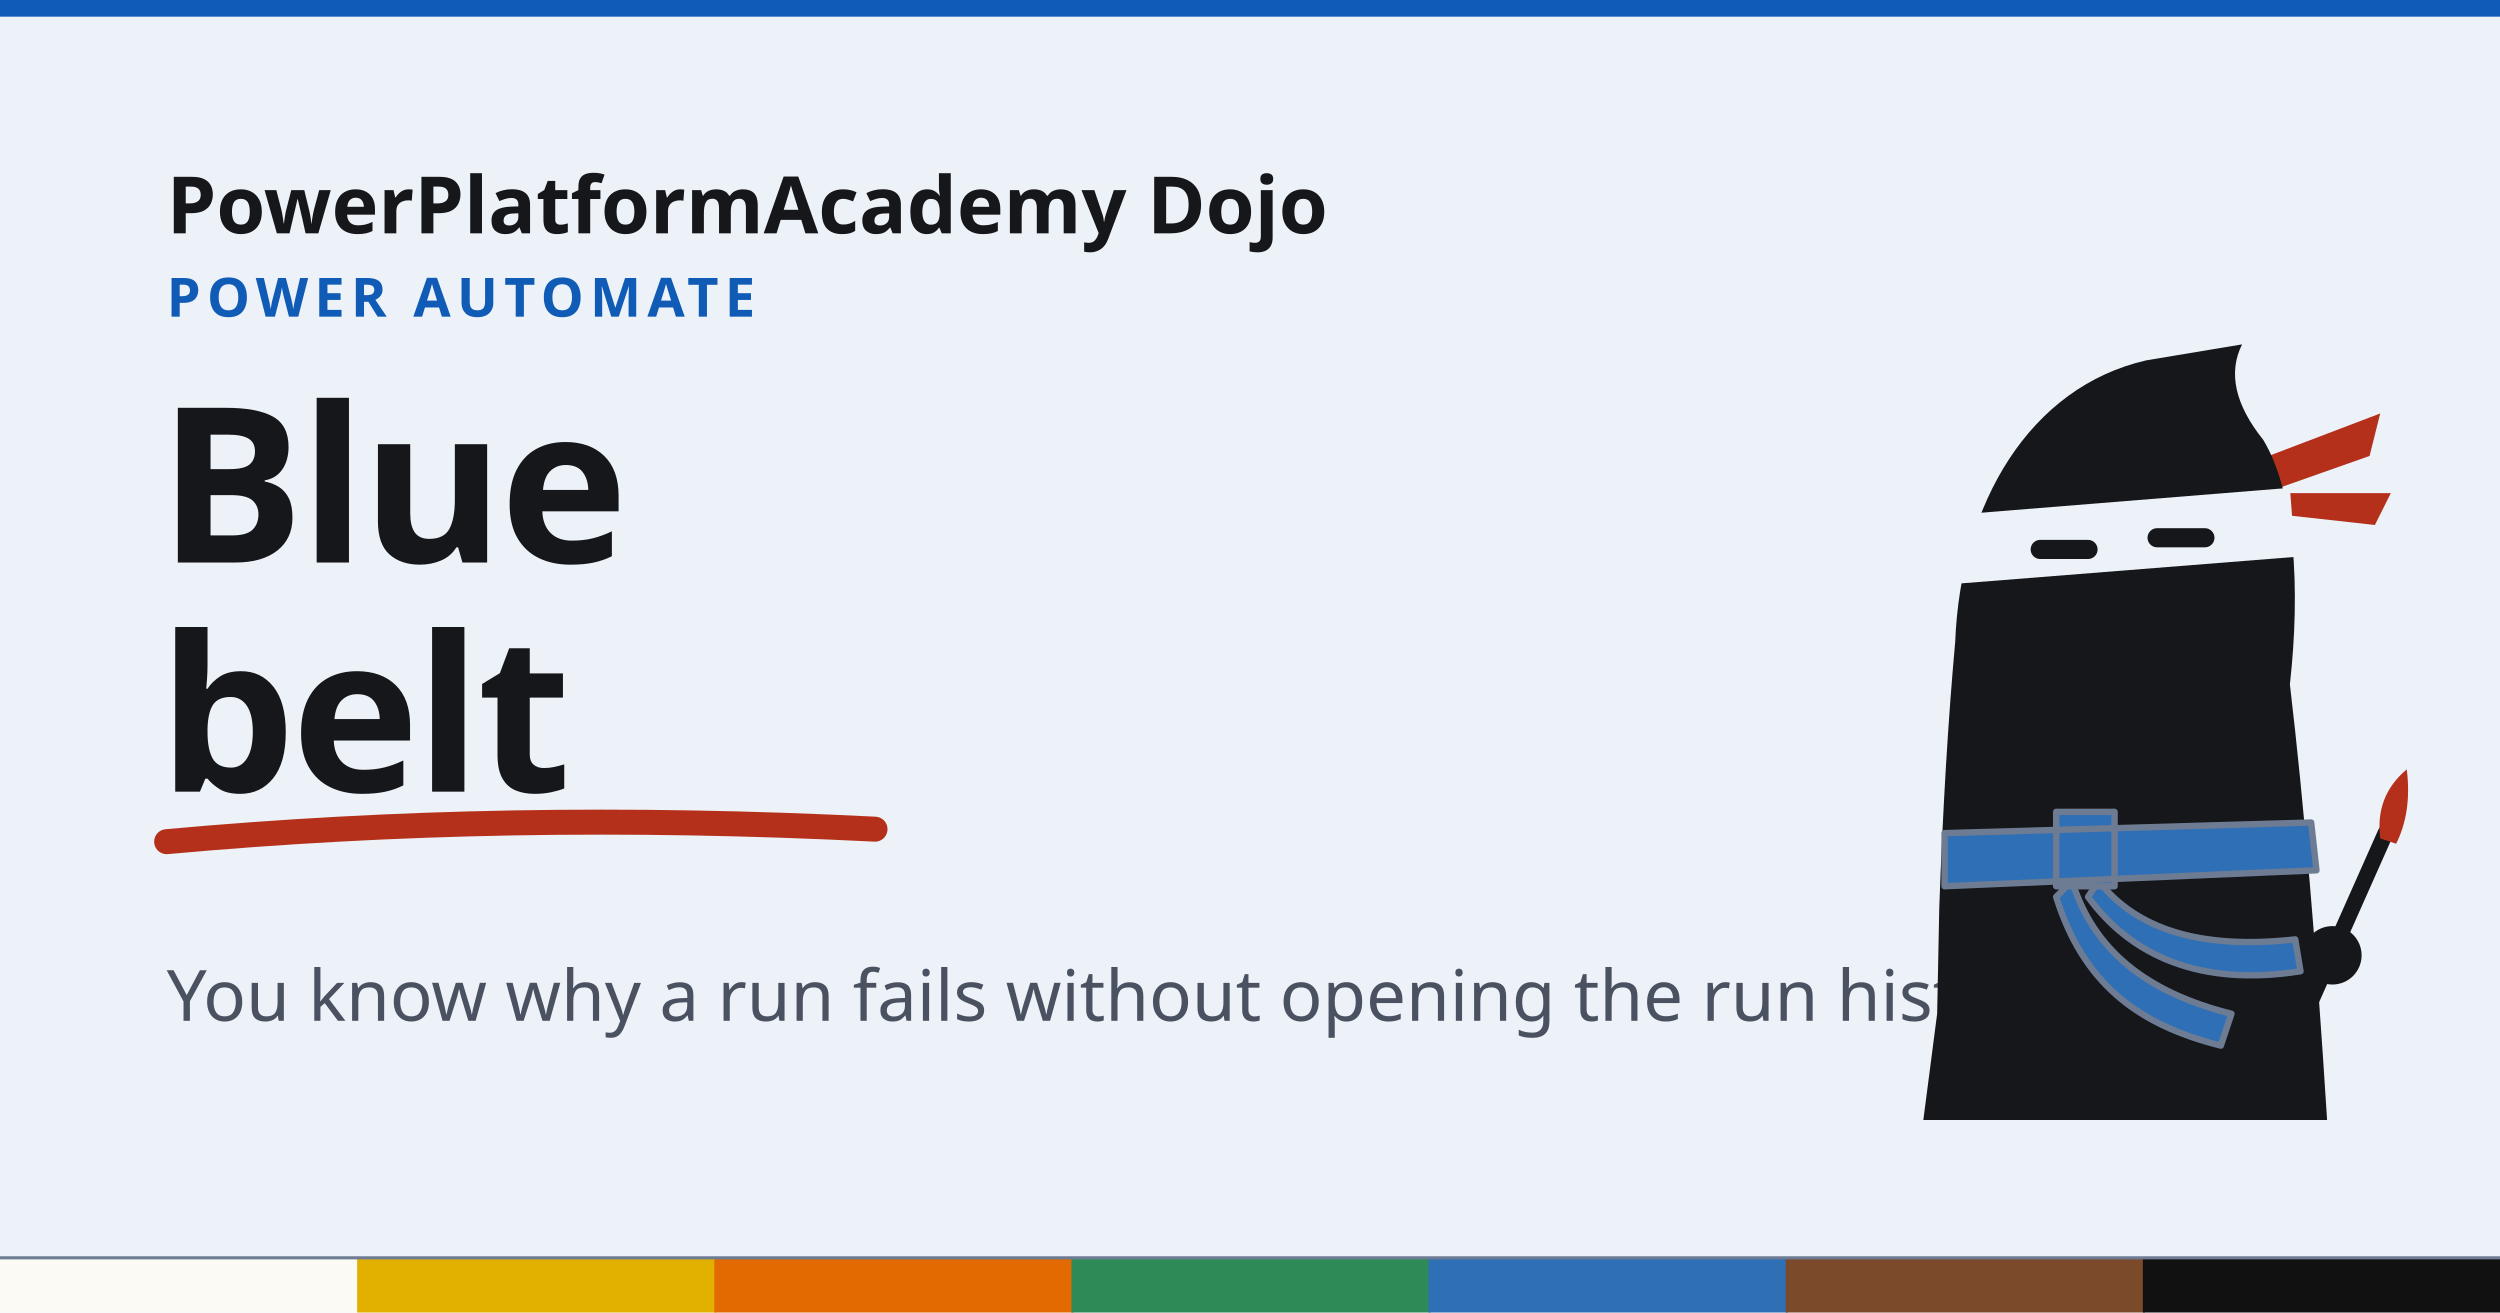
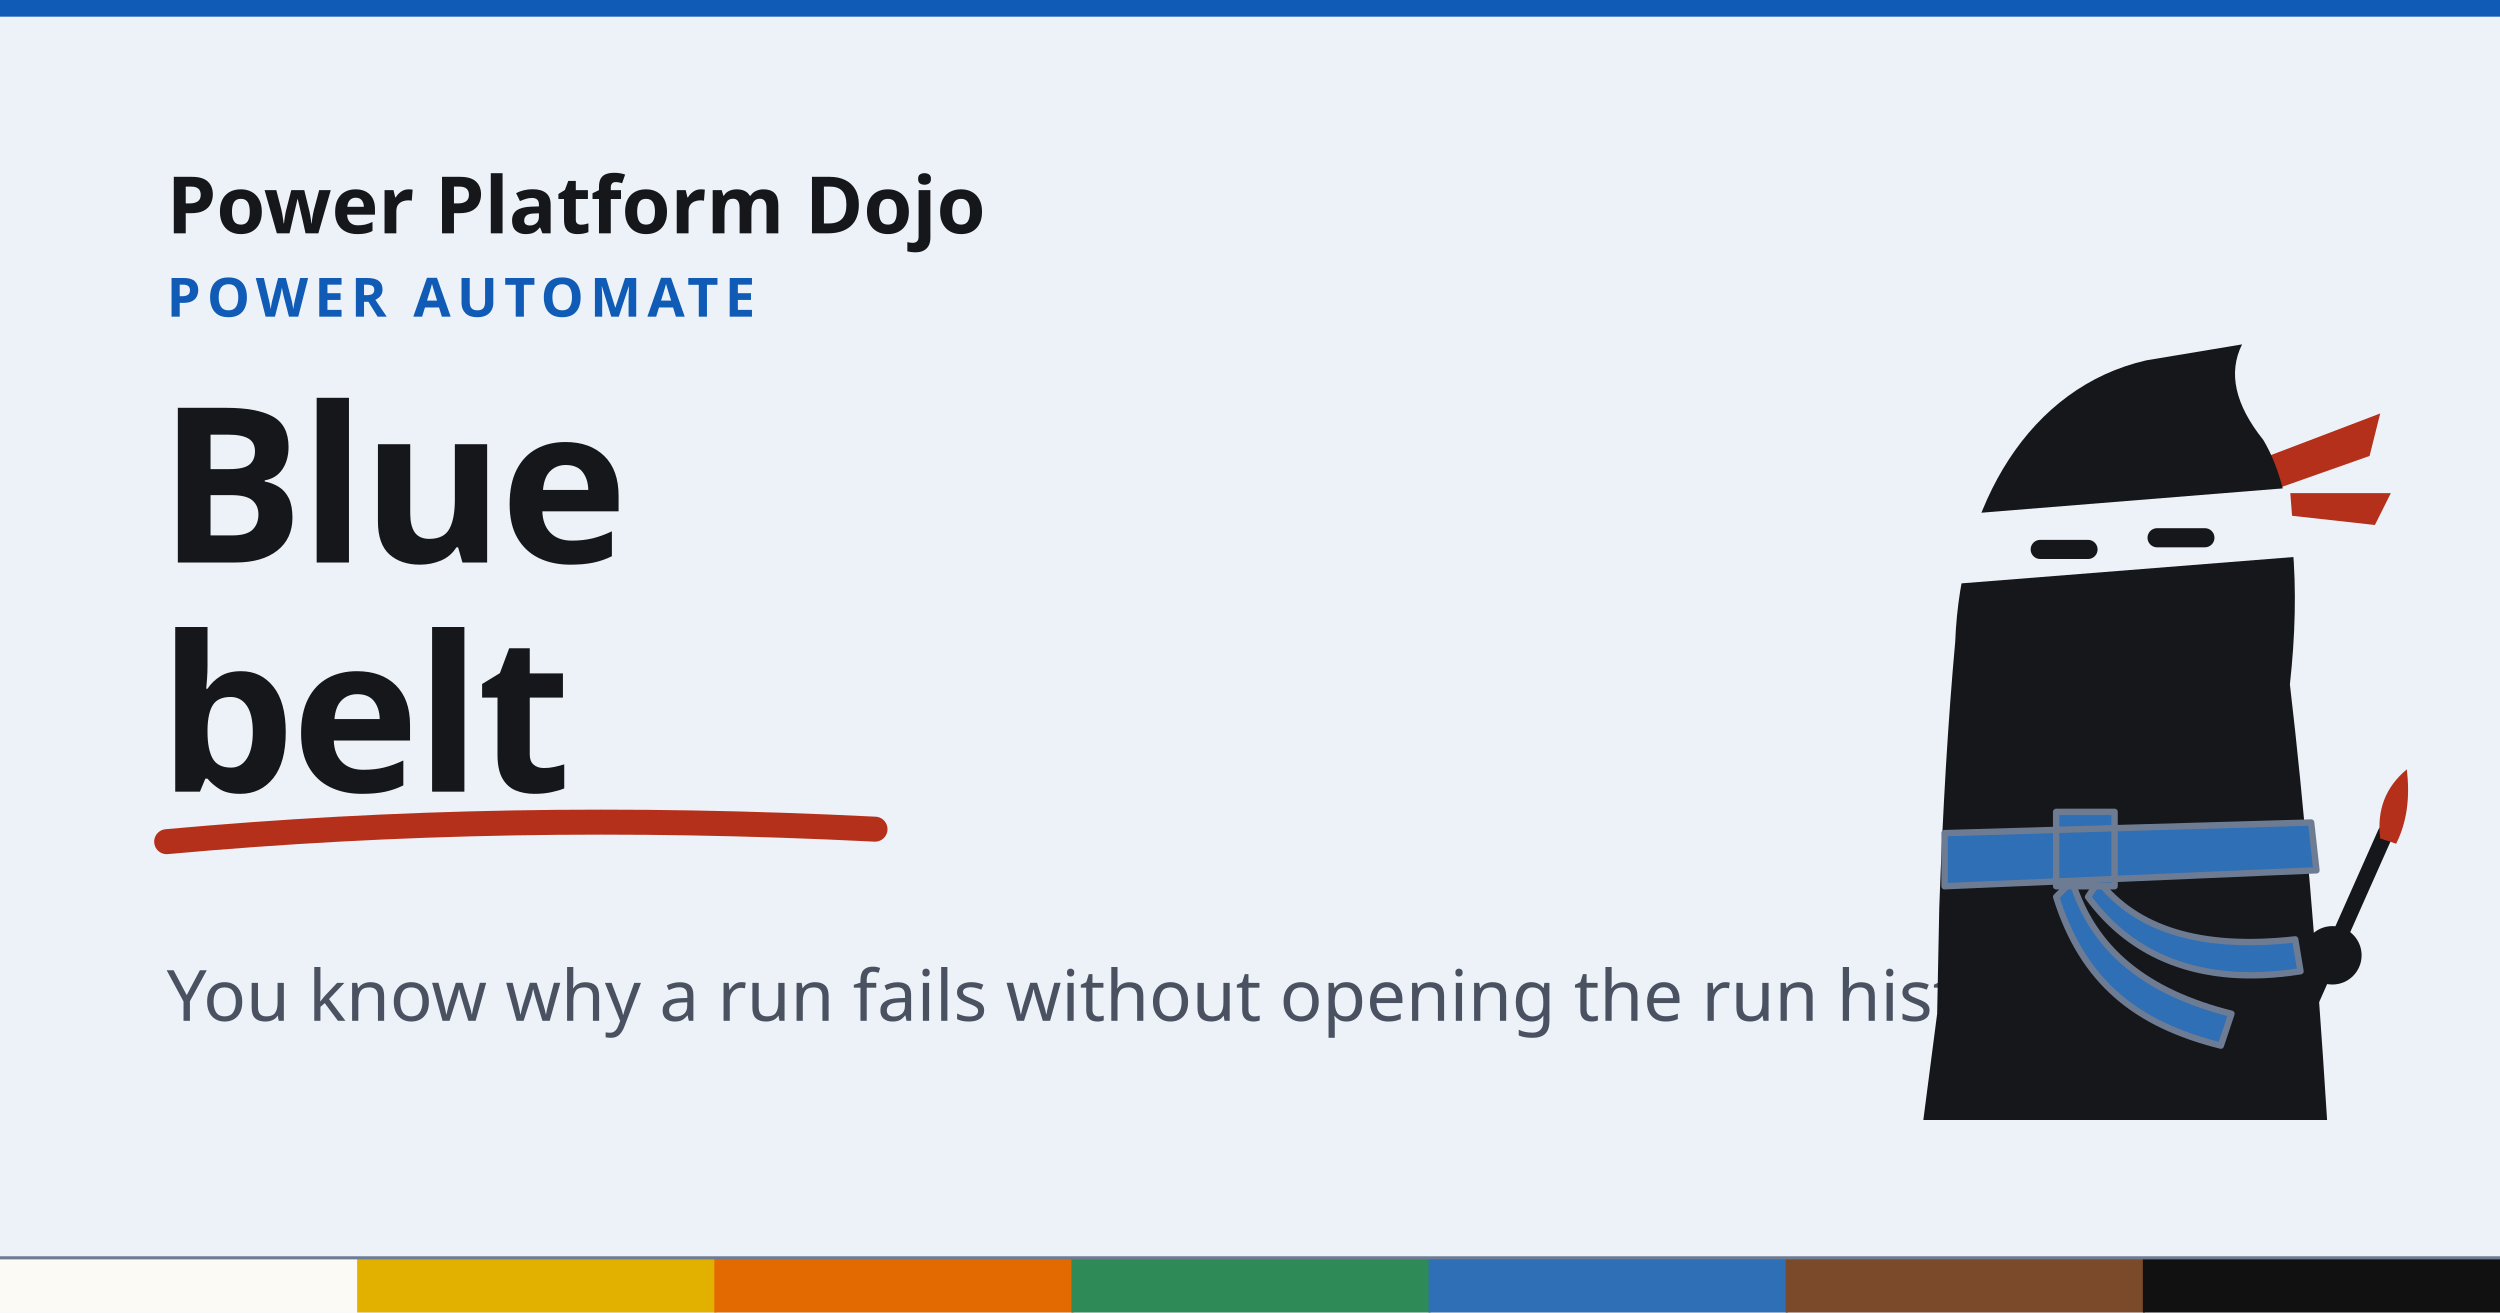
<svg xmlns="http://www.w3.org/2000/svg" width="1200" height="630" viewBox="0 0 1200 630">
  <rect width="1200" height="630" fill="#EDF2F9" />
  <rect x="0" y="604" width="172.429" height="26" fill="#FBFAF5" />
  <rect x="171.429" y="604" width="172.429" height="26" fill="#E2B100" />
  <rect x="342.857" y="604" width="172.429" height="26" fill="#E36A00" />
  <rect x="514.286" y="604" width="172.429" height="26" fill="#2E8B57" />
  <rect x="685.714" y="604" width="172.429" height="26" fill="#2F6FB5" />
  <rect x="857.143" y="604" width="172.429" height="26" fill="#7A4A2B" />
  <rect x="1028.571" y="604" width="172.429" height="26" fill="#111111" />
  <rect x="0" y="603" width="1200" height="1.5" fill="#6E7C93" />
  <rect x="0" y="0" width="1200" height="8" fill="#0F5BB5" />
-   <text x="80" y="112" font-family="Bahnschrift, 'Arial Narrow', sans-serif" font-weight="600" font-size="38" fill="#15171B">PowerPlatformAcademy Dojo</text>
+   <text x="80" y="112" font-family="Bahnschrift, 'Arial Narrow', sans-serif" font-weight="600" font-size="38" fill="#15171B">Power Platform Dojo</text>
  <text x="80" y="152" font-family="Bahnschrift, 'Arial Narrow', sans-serif" font-weight="700" font-size="26" letter-spacing="3" fill="#0F5BB5">POWER AUTOMATE</text>
  <text x="76" y="270" font-family="Bahnschrift, 'Arial Narrow', sans-serif" font-weight="700" font-size="104" letter-spacing="-2" fill="#15171B">Blue</text>
  <text x="76" y="380" font-family="Bahnschrift, 'Arial Narrow', sans-serif" font-weight="700" font-size="104" letter-spacing="-2" fill="#15171B">belt</text>
  <path d="M80 404C190 394 300 392 420 398" fill="none" stroke="#B4301A" stroke-width="12" stroke-linecap="round" />
  <text x="80" y="490" font-family="'Segoe UI', system-ui, sans-serif" font-size="34" fill="#4A5160">You know why a run fails without opening the run history.</text>
  <g transform="translate(862 150) scale(2.55)">
    <style>.t-koerper{fill:#15171B}.t-gesicht{fill:#EDF2F9}.t-augen{fill:none;stroke:#15171B;stroke-width:3.6;stroke-linecap:round}.t-band,.t-pinsel-spitze{fill:#B4301A}.t-guertel,.t-guertel-enden{fill:#2F6FB5;stroke:#6E7C93;stroke-width:1.2;stroke-linejoin:round}.t-pinsel-stiel{fill:none;stroke:#15171B;stroke-width:3;stroke-linecap:round}.t-hand{fill:#15171B}.t-rolle,.t-strich{display:none}</style>
    <g class="t-figur">
      <path class="t-band" d="M89 27l21-8-2 8-17 6zM90 34h22l-3 6-18-2z" />
      <path class="t-koerper" d="M24 152l2.6-20 .4-20q1-28 3-50c1-26 14-48 36-53l18-3q-4 8 4 18c6 10 7 28 5 46q4 34 7 82z" />
      <path class="t-gesicht" d="M31 38l62-5 1 13-63 5z" />
      <path class="t-augen" d="M46 44.6h9M68 42.4h9" />
      <g class="t-rolle">
        <path class="t-rolle-blatt" d="M30 114h60v18H30z" />
        <path class="t-rolle-zeilen" d="M38 120h40M38 126h28" />
        <path class="t-rolle-enden" d="M25 111h6v24h-6zM89 111h6v24h-6z" />
      </g>
      <path class="t-guertel-enden" d="M52 107c4 13 14 21 30 25l-2 6c-16-4-26-12-31-28zM57 107c7 9 19 13 37 11l1 6c-19 3-32-3-40-14z" />
      <path class="t-guertel" d="M28 98l69-2 1 9-70 3zM49 94h11v14H49z" />
      <g class="t-pinsel">
        <path class="t-pinsel-stiel" d="M95 134l16-36" />
        <path class="t-pinsel-spitze" d="M110 99q-1-8 5-13 1 8-2 14z" />
        <circle class="t-hand" cx="101" cy="121" r="5.5" />
      </g>
      <path class="t-strich" pathLength="1" d="M24 152l2.6-20 .4-20q1-28 3-50c1-26 14-48 36-53l18-3q-4 8 4 18c6 10 7 28 5 46q4 34 7 82z" />
    </g>
  </g>
</svg>
